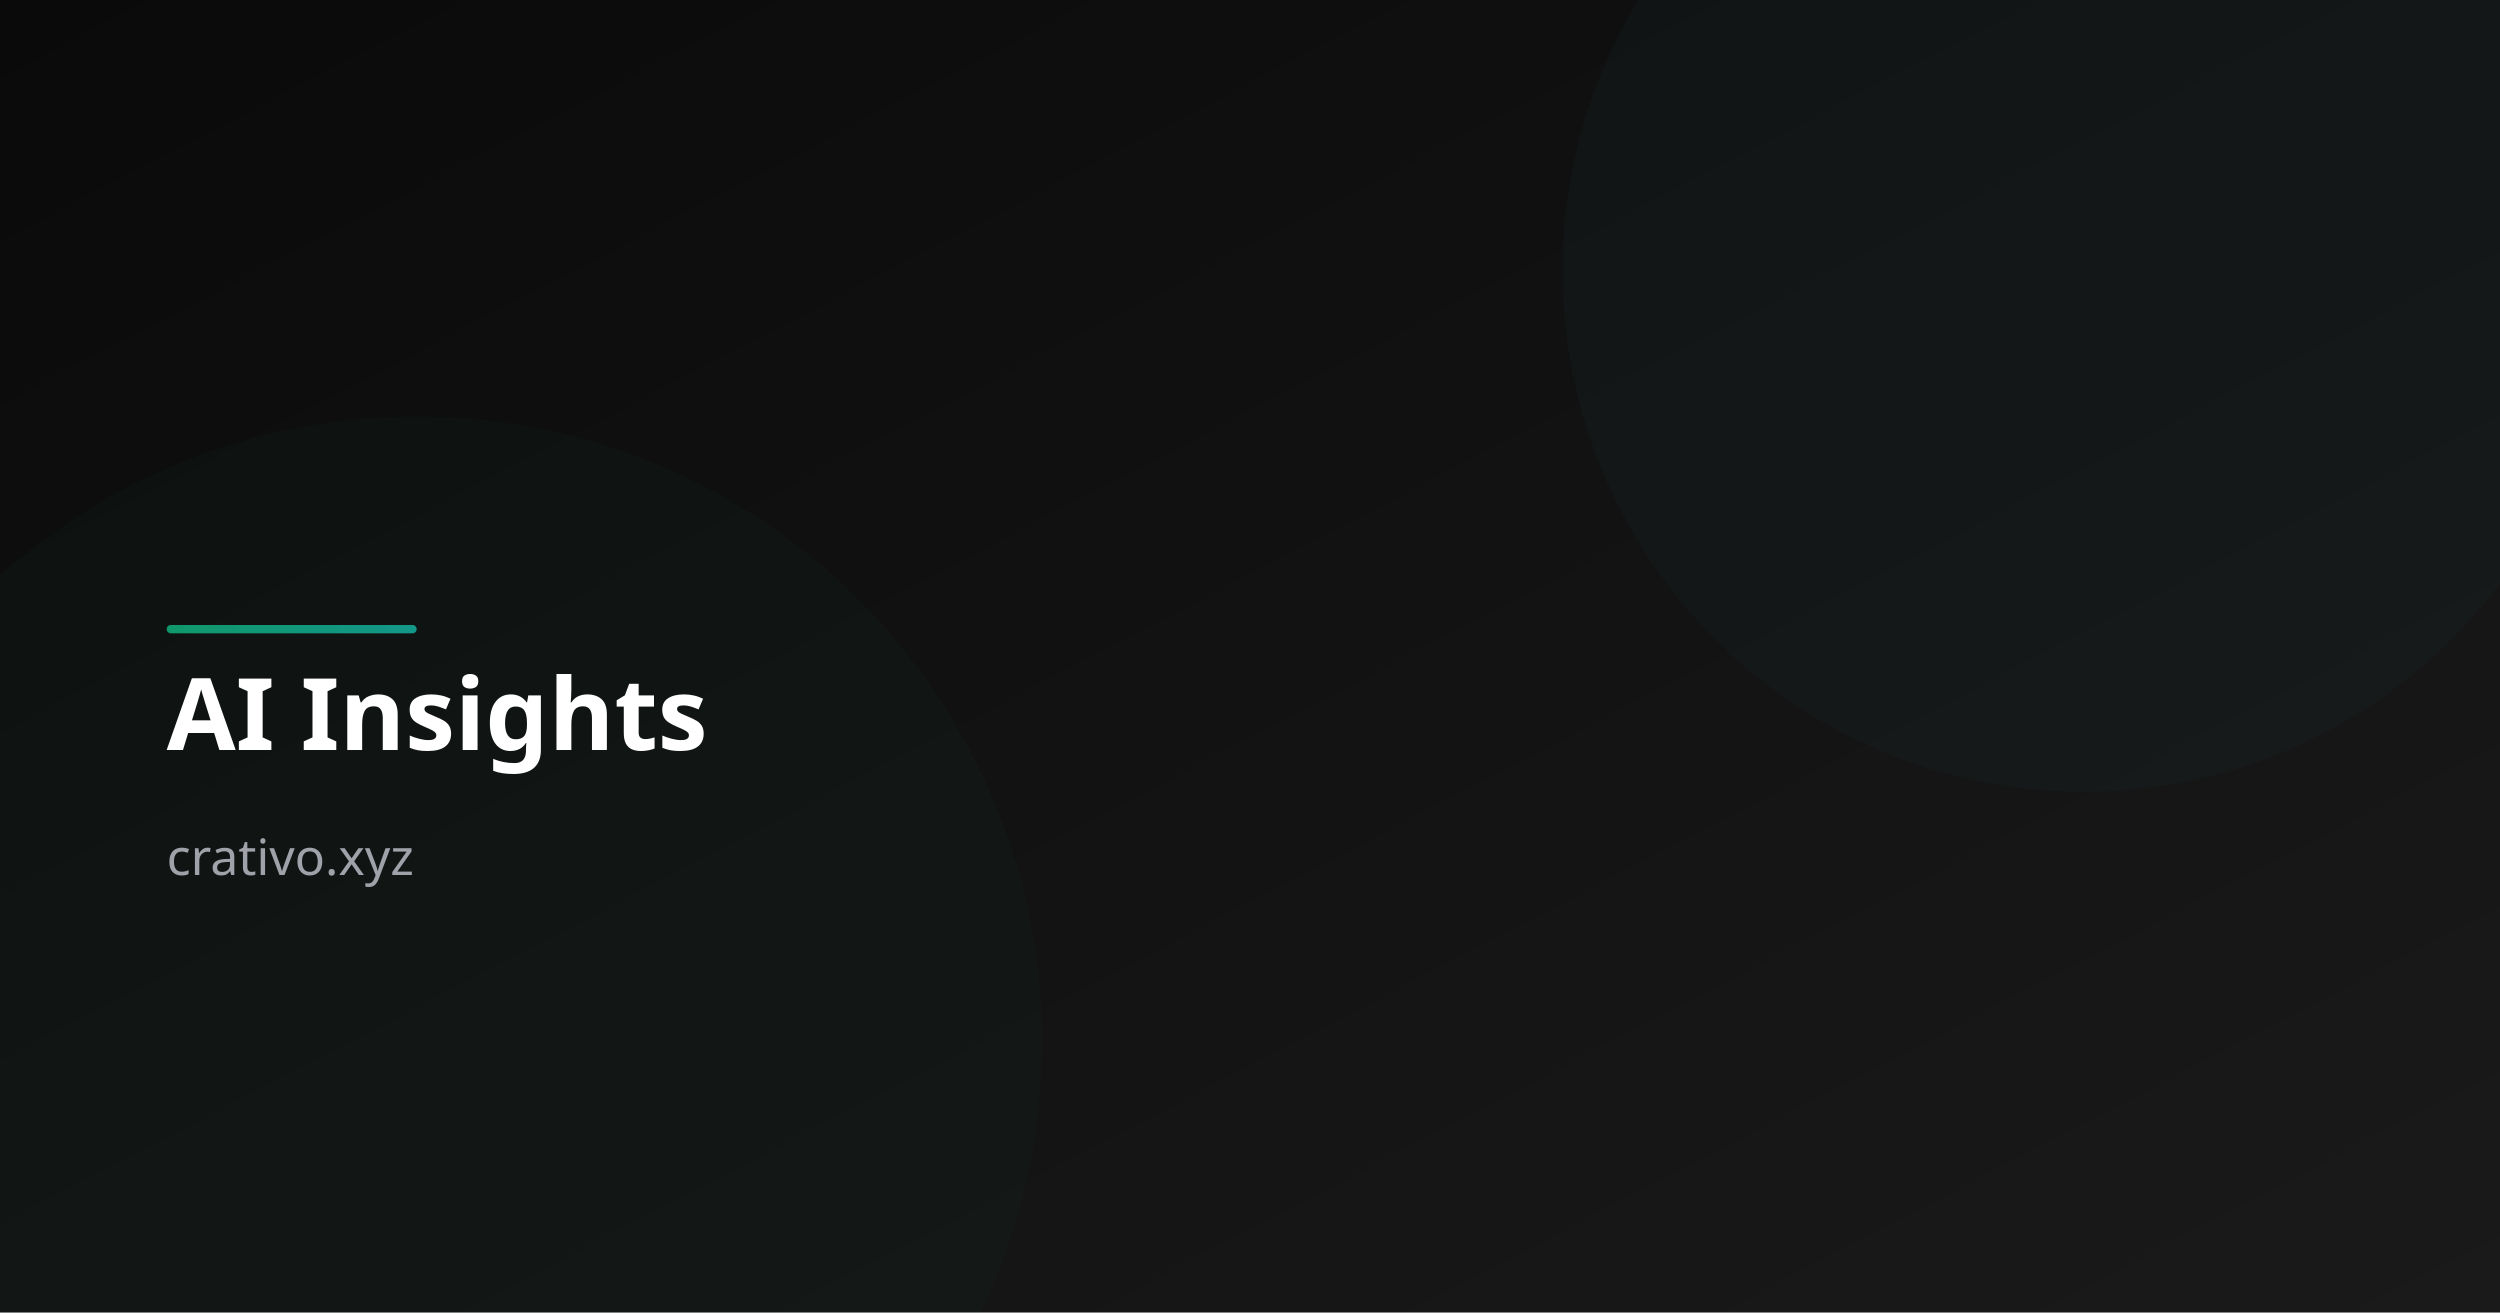
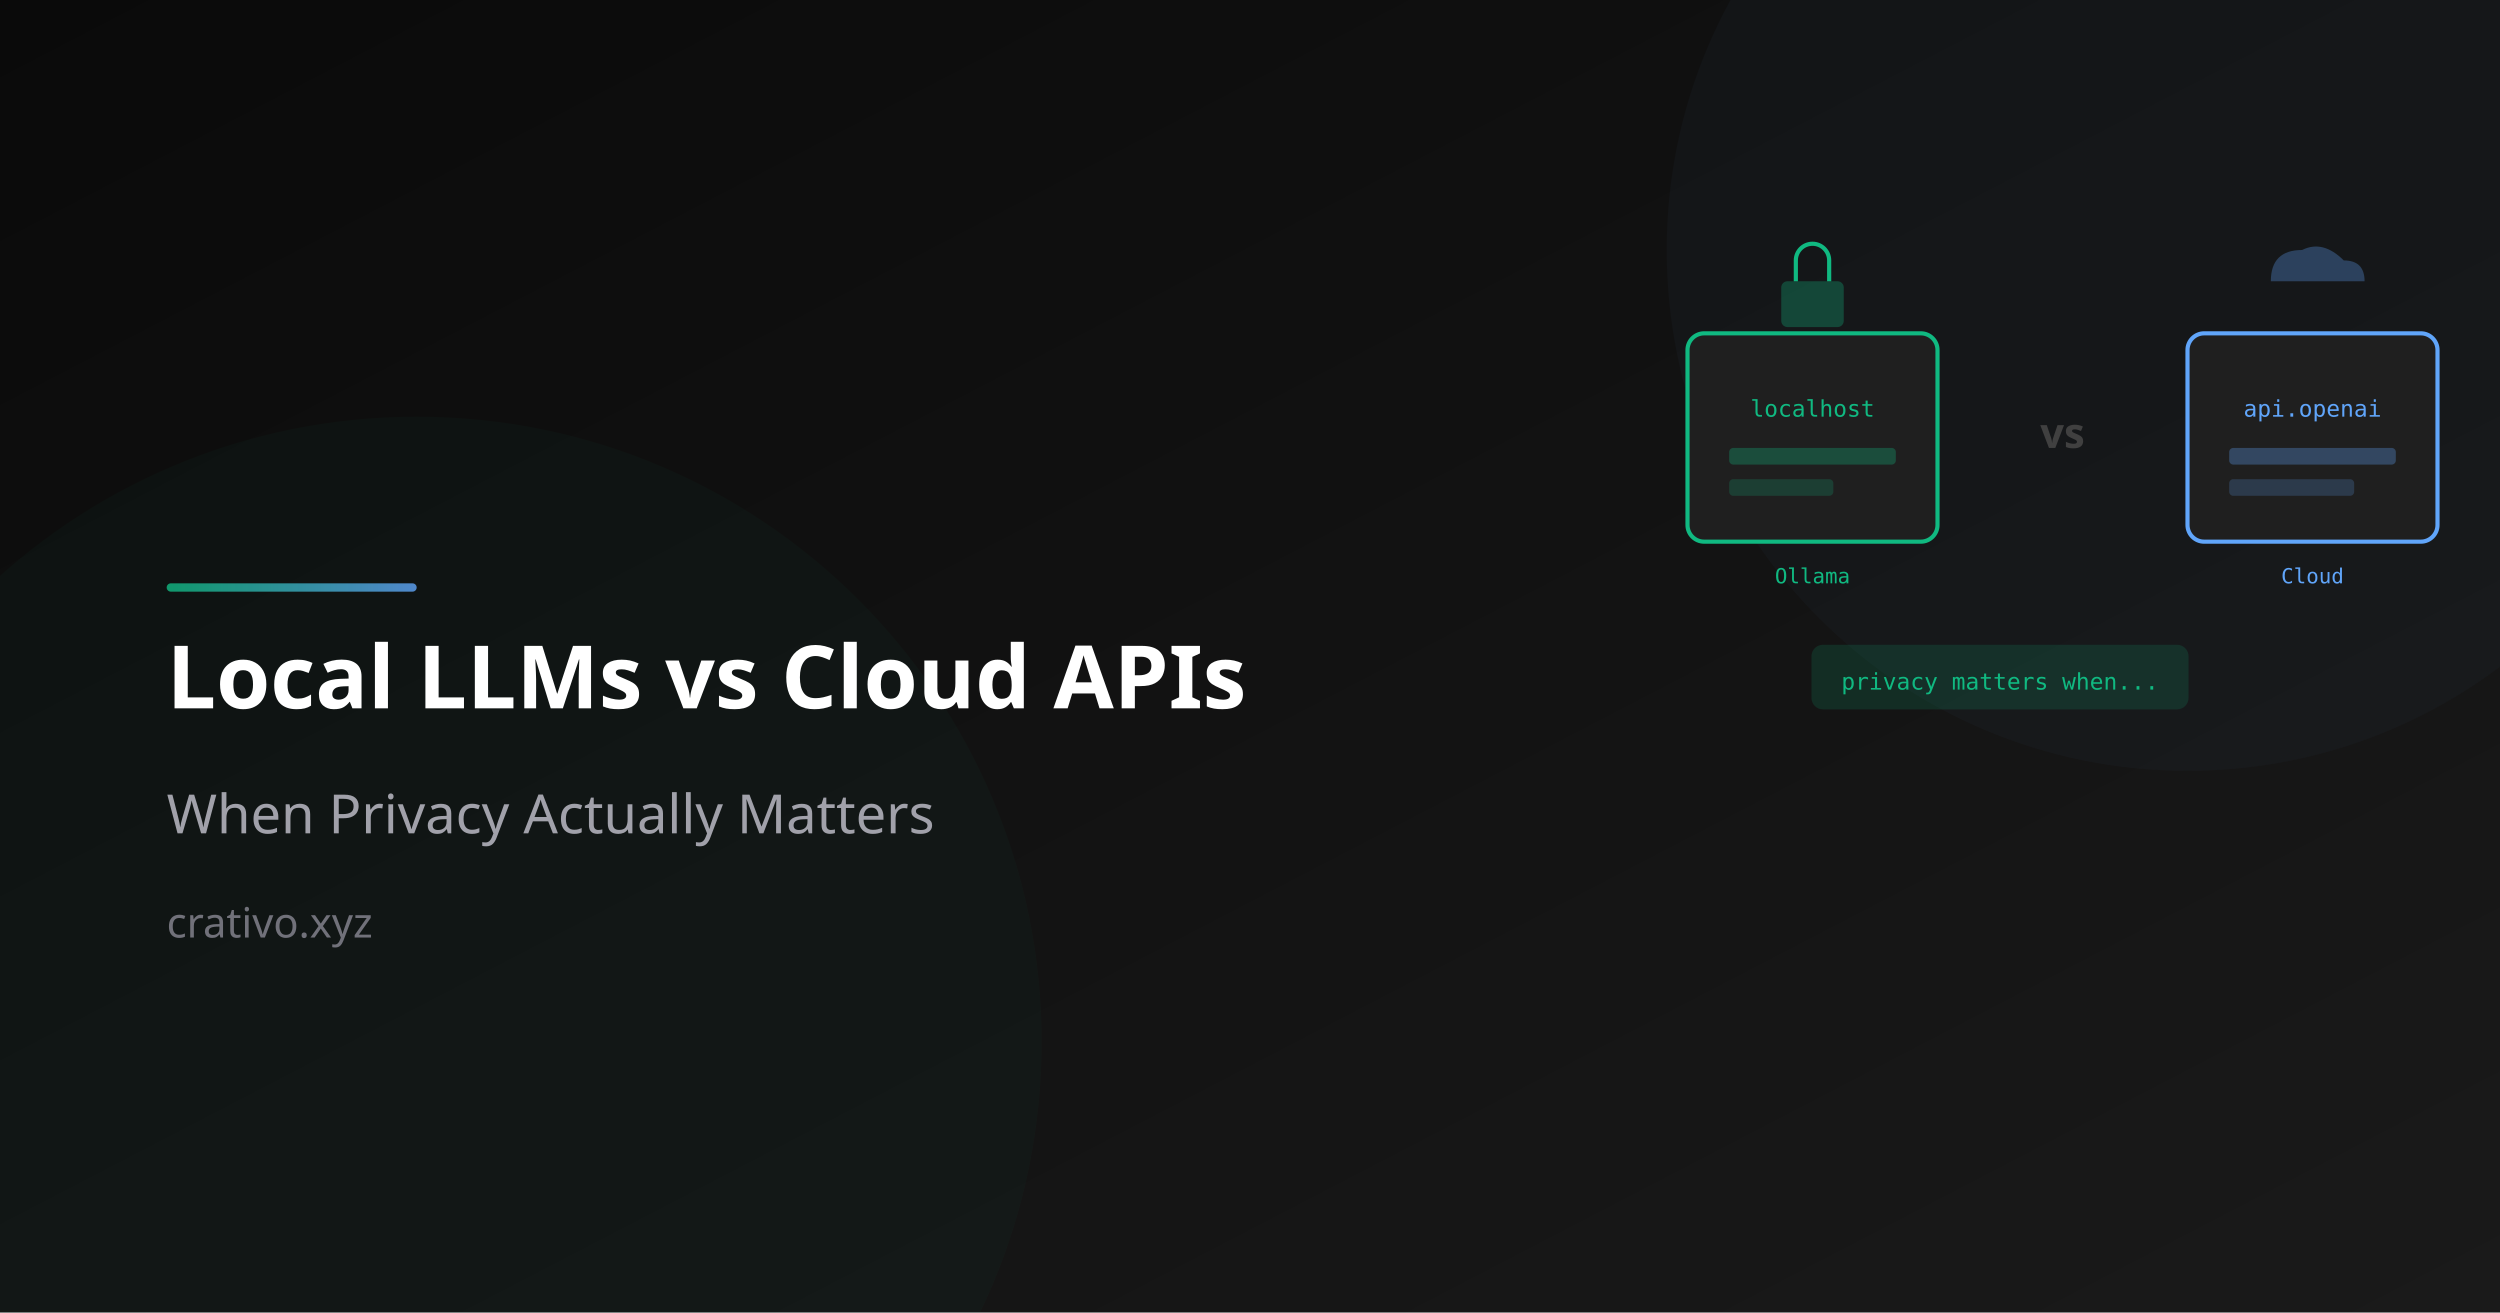
<svg xmlns="http://www.w3.org/2000/svg" viewBox="0 0 1200 630">
  <defs>
    <linearGradient id="bg" x1="0%" y1="0%" x2="100%" y2="100%">
      <stop offset="0%" style="stop-color:#0a0a0a" />
      <stop offset="100%" style="stop-color:#1a1a1a" />
    </linearGradient>
    <linearGradient id="accent" x1="0%" y1="0%" x2="100%" y2="0%">
      <stop offset="0%" style="stop-color:#10b981" />
-       <stop offset="100%" style="stop-color:#14b8a6" />
+       <stop offset="100%" style="stop-color:#60a5fa" />
    </linearGradient>
  </defs>
  <rect width="1200" height="630" fill="url(#bg)" />
  <circle cx="200" cy="500" r="300" fill="#10b981" opacity="0.03" />
-   <circle cx="1000" cy="130" r="250" fill="#14b8a6" opacity="0.03" />
-   <rect x="80" y="300" width="120" height="4" rx="2" fill="url(#accent)" opacity="0.8" />
-   <text x="80" y="360" font-family="system-ui, sans-serif" font-size="48" font-weight="700" fill="#ffffff">AI Insights</text>
-   <text x="80" y="420" font-family="system-ui, sans-serif" font-size="24" fill="#a1a1aa">crativo.xyz</text>
+   <circle cx="1050" cy="120" r="250" fill="#60a5fa" opacity="0.03" />
+   <g transform="translate(810, 140)">
+     <rect x="0" y="20" width="120" height="100" rx="8" fill="#1f1f1f" stroke="#10b981" stroke-width="2" />
+     <text x="60" y="60" text-anchor="middle" font-family="monospace" font-size="11" fill="#10b981">localhost</text>
+     <rect x="20" y="75" width="80" height="8" rx="2" fill="#10b981" opacity="0.3" />
+     <rect x="20" y="90" width="50" height="8" rx="2" fill="#10b981" opacity="0.2" />
+     <text x="60" y="140" text-anchor="middle" font-family="monospace" font-size="10" fill="#10b981">Ollama</text>
+     <rect x="45" y="-5" width="30" height="22" rx="3" fill="#10b981" opacity="0.3" />
+     <path d="M52 -5 L52 -15 A8 8 0 0 1 68 -15 L68 -5" fill="none" stroke="#10b981" stroke-width="2" />
+     <text x="180" y="75" text-anchor="middle" font-family="system-ui, sans-serif" font-size="20" font-weight="700" fill="#404040">vs</text>
+     <rect x="240" y="20" width="120" height="100" rx="8" fill="#1f1f1f" stroke="#60a5fa" stroke-width="2" />
+     <text x="300" y="60" text-anchor="middle" font-family="monospace" font-size="11" fill="#60a5fa">api.openai</text>
+     <rect x="260" y="75" width="80" height="8" rx="2" fill="#60a5fa" opacity="0.3" />
+     <rect x="260" y="90" width="60" height="8" rx="2" fill="#60a5fa" opacity="0.2" />
+     <text x="300" y="140" text-anchor="middle" font-family="monospace" font-size="10" fill="#60a5fa">Cloud</text>
+     <path d="M280 -5 Q280 -20 295 -20 Q305 -25 315 -15 Q325 -15 325 -5 Z" fill="#60a5fa" opacity="0.3" />
+   </g>
+   <g transform="translate(870, 310)">
+     <rect x="0" y="0" width="180" height="30" rx="5" fill="#10b981" opacity="0.15" stroke="#10b981" stroke-width="1" />
+     <text x="90" y="21" text-anchor="middle" font-family="monospace" font-size="11" fill="#10b981">privacy matters when...</text>
+   </g>
+   <rect x="80" y="280" width="120" height="4" rx="2" fill="url(#accent)" opacity="0.8" />
+   <text x="80" y="340" font-family="system-ui, sans-serif" font-size="42" font-weight="700" fill="#ffffff">Local LLMs vs Cloud APIs</text>
+   <text x="80" y="400" font-family="system-ui, sans-serif" font-size="26" fill="#a1a1aa">When Privacy Actually Matters</text>
+   <text x="80" y="450" font-family="system-ui, sans-serif" font-size="20" fill="#71717a">crativo.xyz</text>
</svg>
